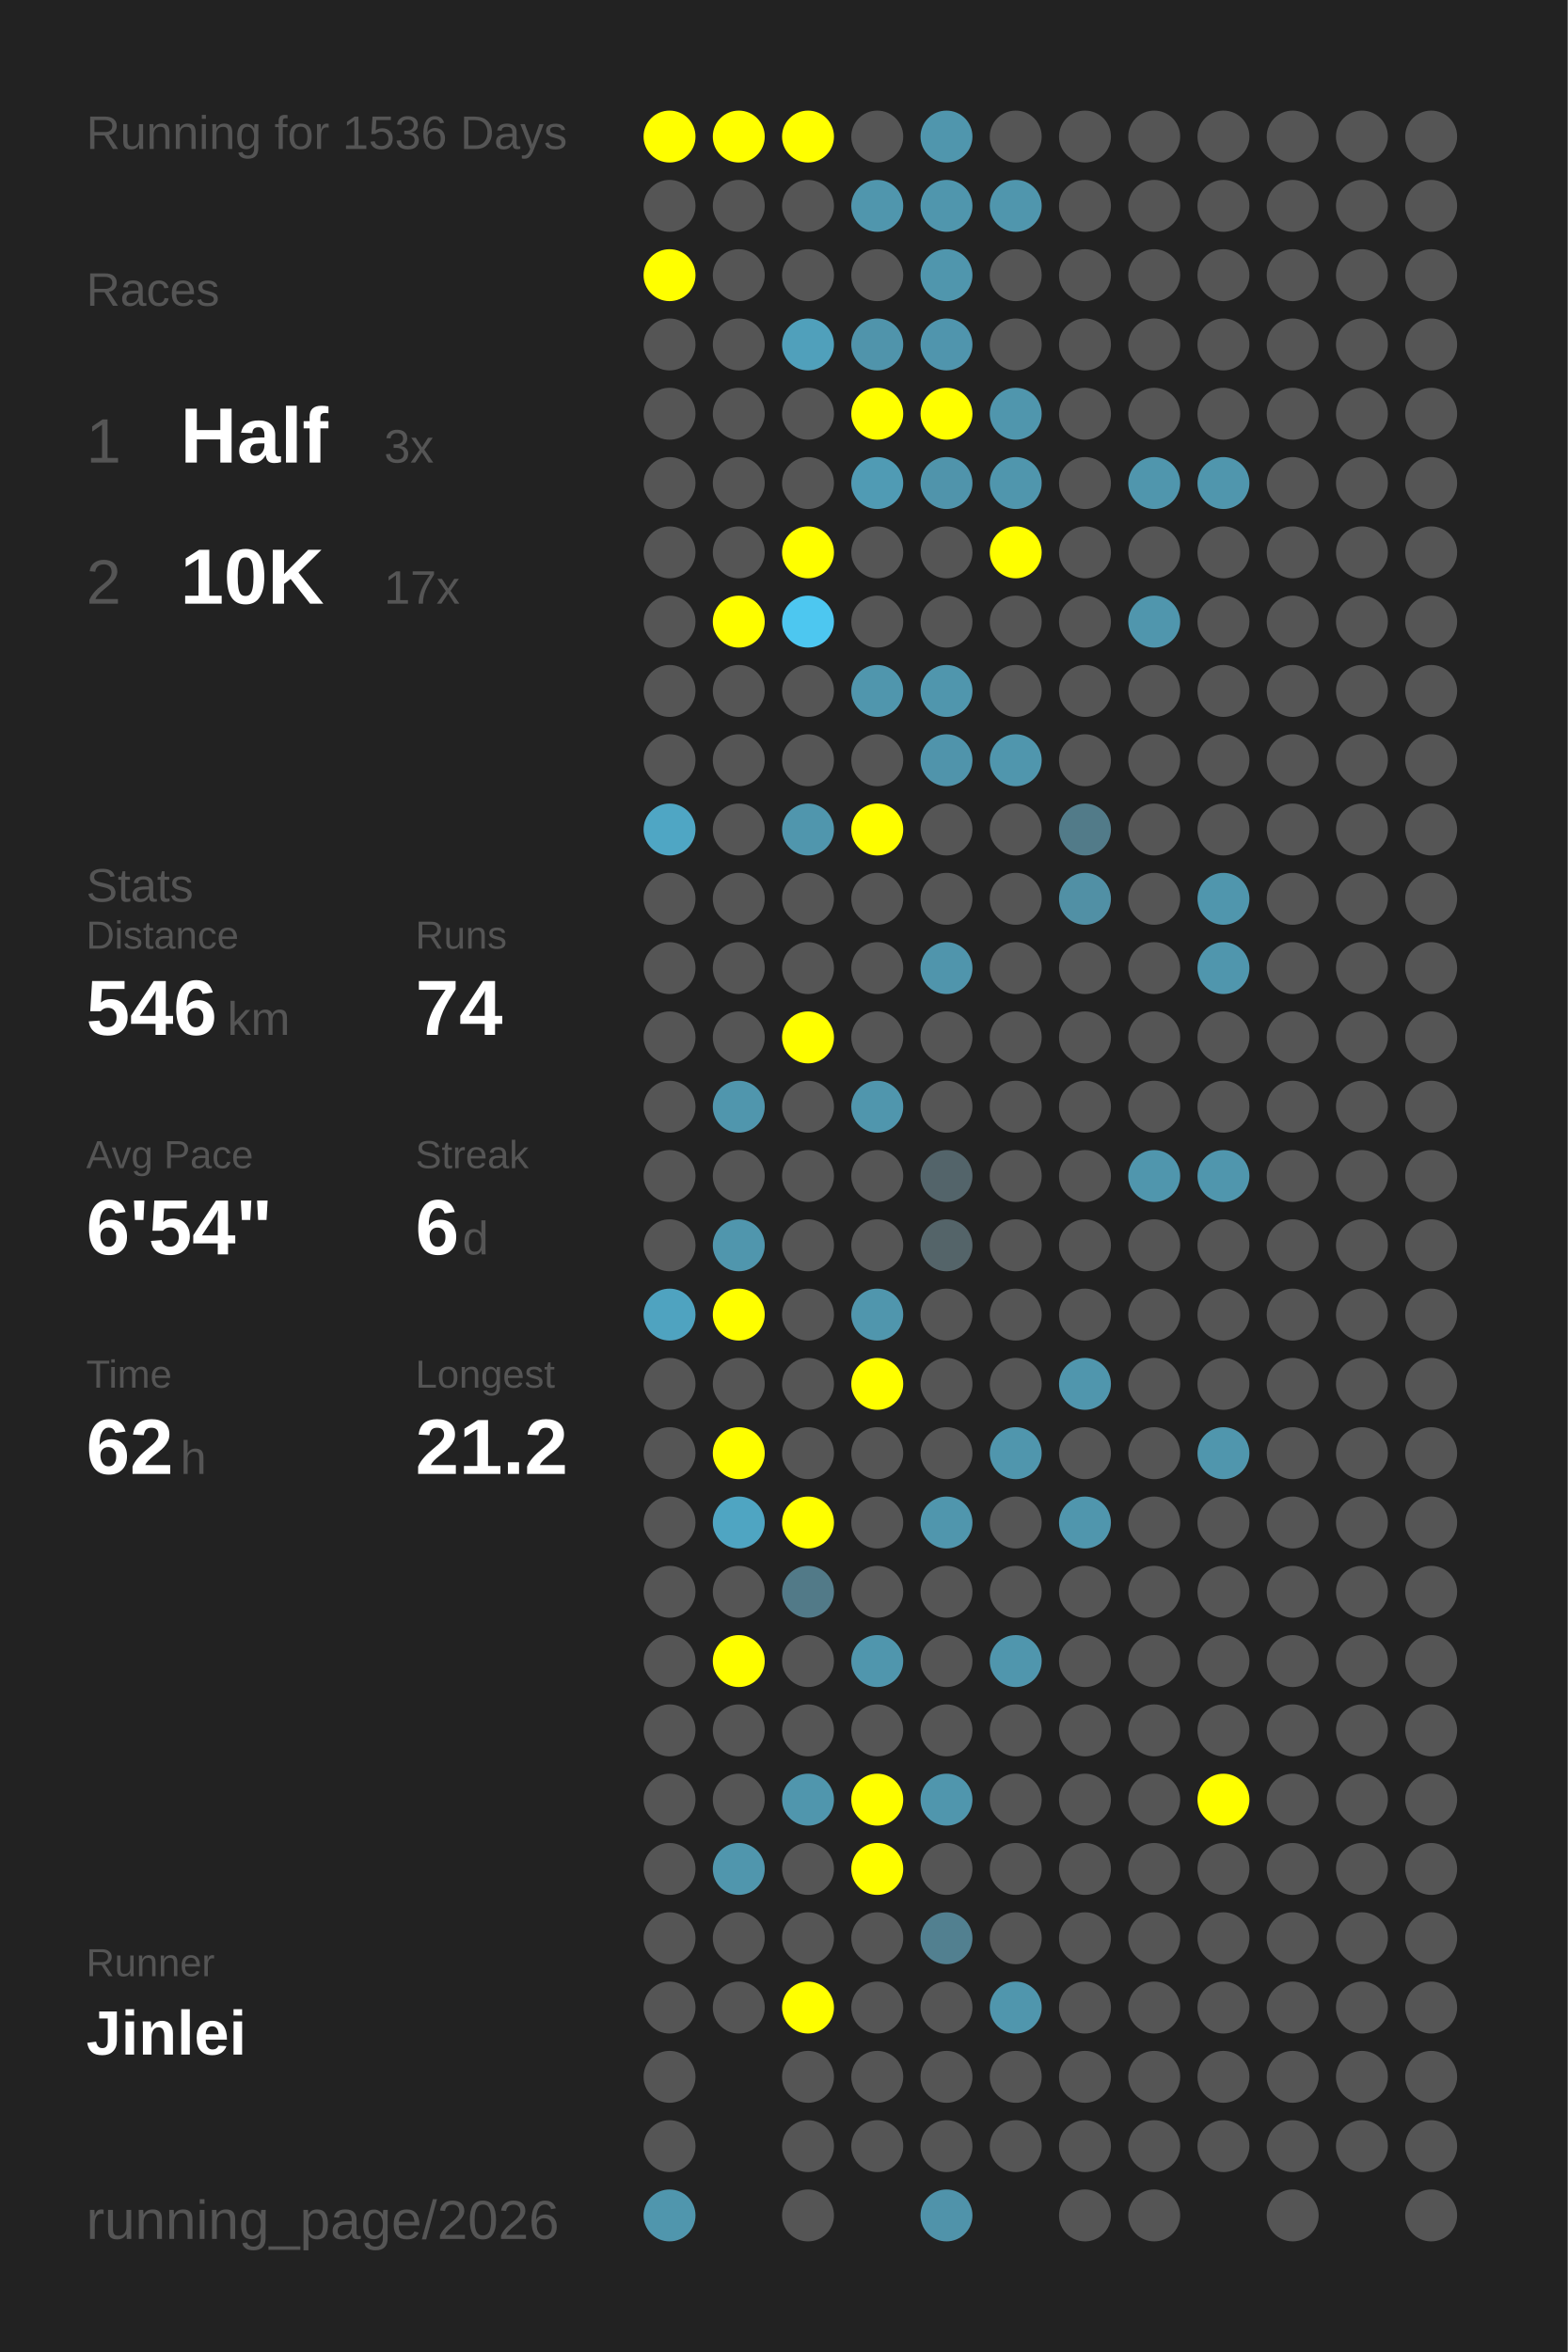
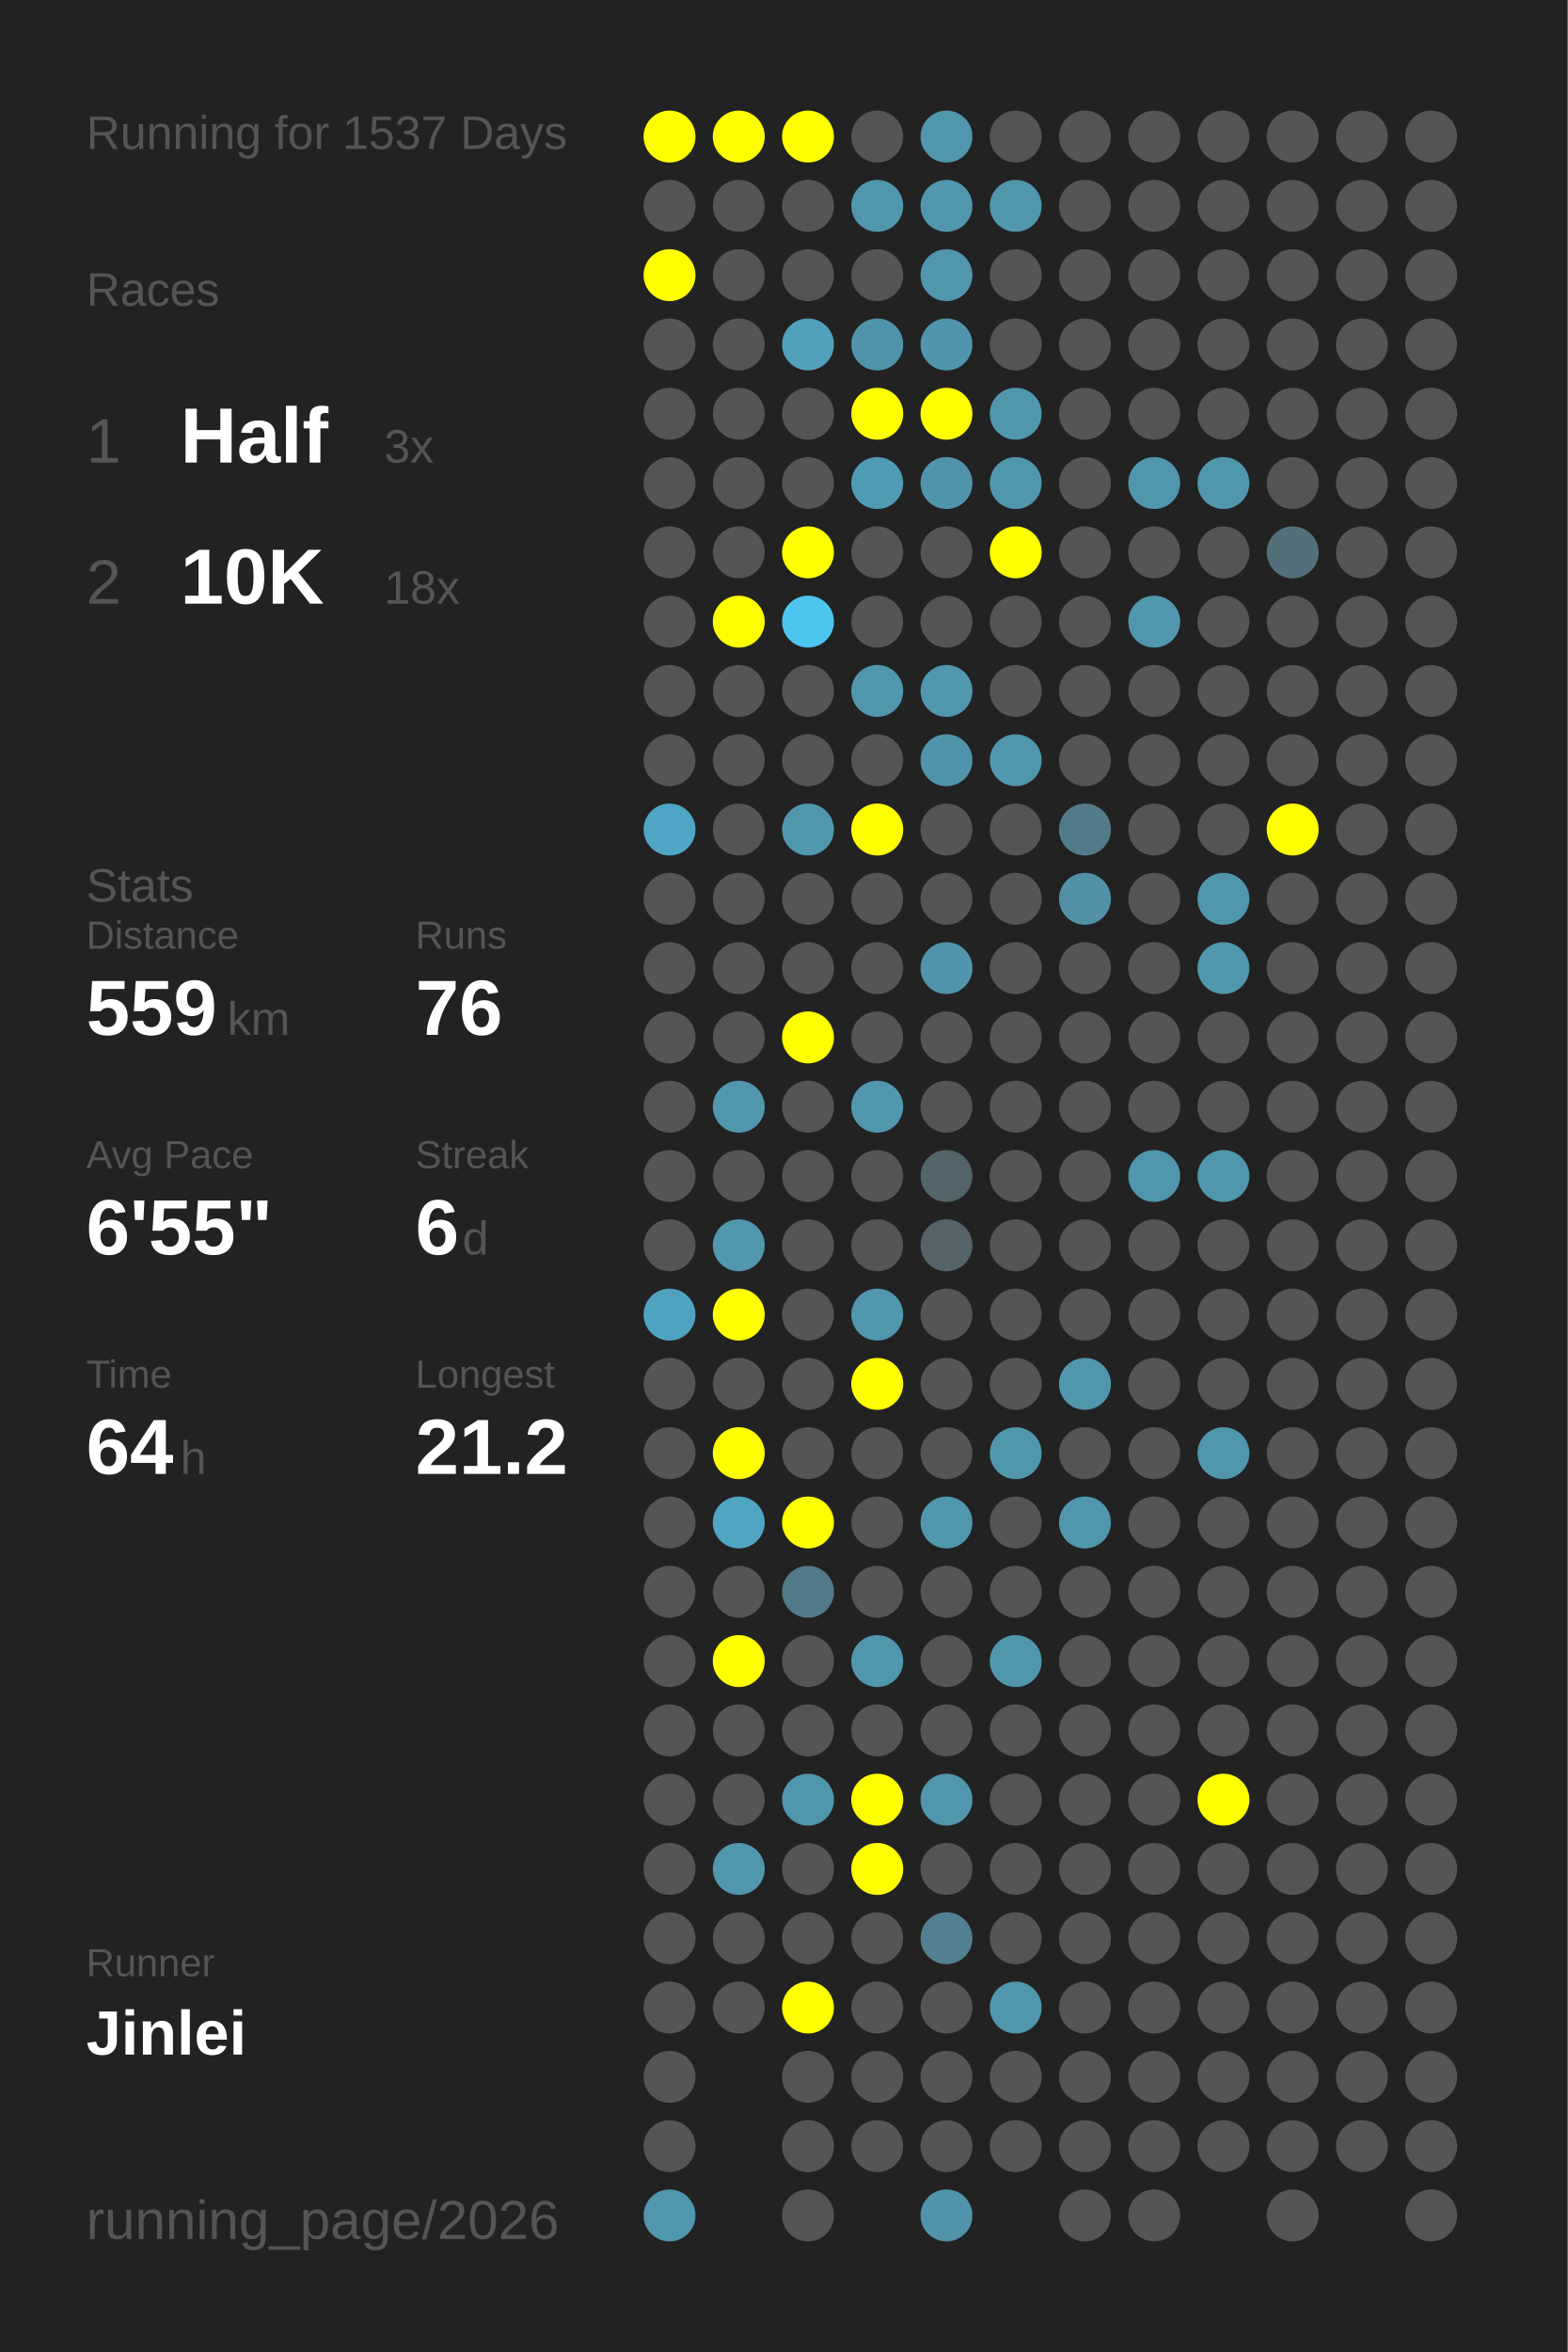
<svg xmlns="http://www.w3.org/2000/svg" baseProfile="full" height="300mm" version="1.1" viewBox="0,0,200,300" width="200mm">
  <defs />
  <rect fill="#222222" height="300" width="200" x="0" y="0" />
-   <text fill="#555555" style="font-size:6px; font-family:Arial;" x="11" y="19">Running for 1536 Days</text>
+   <text fill="#555555" style="font-size:6px; font-family:Arial;" x="11" y="19">Running for 1537 Days</text>
  <text fill="#555555" style="font-size:6px; font-family:Arial;" x="11" y="39">Races</text>
  <text fill="#555555" style="font-size:8px; font-family:Arial;" x="11" y="59">1</text>
  <text fill="#FFFFFF" style="font-size:10px; font-family:Arial; font-weight:bold;" x="23" y="59">Half</text>
  <text fill="#555555" style="font-size:6px; font-family:Arial;" x="49" y="59">3x</text>
  <text fill="#555555" style="font-size:8px; font-family:Arial;" x="11" y="77">2</text>
  <text fill="#FFFFFF" style="font-size:10px; font-family:Arial; font-weight:bold;" x="23" y="77">10K</text>
-   <text fill="#555555" style="font-size:6px; font-family:Arial;" x="49" y="77">17x</text>
+   <text fill="#555555" style="font-size:6px; font-family:Arial;" x="49" y="77">18x</text>
  <text fill="#555555" style="font-size:6px; font-family:Arial;" x="11" y="115">Stats</text>
  <text fill="#555555" style="font-size:5px; font-family:Arial;" x="11" y="121">Distance</text>
-   <text fill="#FFFFFF" style="font-size:10px; font-family:Arial; font-weight:bold;" x="11" y="132">546</text>
+   <text fill="#FFFFFF" style="font-size:10px; font-family:Arial; font-weight:bold;" x="11" y="132">559</text>
  <text fill="#555555" style="font-size:6px; font-family:Arial;" x="29" y="132">km</text>
  <text fill="#555555" style="font-size:5px; font-family:Arial;" x="53" y="121">Runs</text>
-   <text fill="#FFFFFF" style="font-size:10px; font-family:Arial; font-weight:bold;" x="53" y="132">74</text>
+   <text fill="#FFFFFF" style="font-size:10px; font-family:Arial; font-weight:bold;" x="53" y="132">76</text>
  <text fill="#555555" style="font-size:5px; font-family:Arial;" x="11" y="149">Avg Pace</text>
-   <text fill="#FFFFFF" style="font-size:10px; font-family:Arial; font-weight:bold;" x="11" y="160">6'54"</text>
+   <text fill="#FFFFFF" style="font-size:10px; font-family:Arial; font-weight:bold;" x="11" y="160">6'55"</text>
  <text fill="#555555" style="font-size:5px; font-family:Arial;" x="53" y="149">Streak</text>
  <text fill="#FFFFFF" style="font-size:10px; font-family:Arial; font-weight:bold;" x="53" y="160">6</text>
  <text fill="#555555" style="font-size:6px; font-family:Arial;" x="59" y="160">d</text>
  <text fill="#555555" style="font-size:5px; font-family:Arial;" x="11" y="177">Time</text>
-   <text fill="#FFFFFF" style="font-size:10px; font-family:Arial; font-weight:bold;" x="11" y="188">62</text>
+   <text fill="#FFFFFF" style="font-size:10px; font-family:Arial; font-weight:bold;" x="11" y="188">64</text>
  <text fill="#555555" style="font-size:6px; font-family:Arial;" x="23" y="188">h</text>
  <text fill="#555555" style="font-size:5px; font-family:Arial;" x="53" y="177">Longest</text>
  <text fill="#FFFFFF" style="font-size:10px; font-family:Arial; font-weight:bold;" x="53" y="188">21.2</text>
  <text fill="#555555" style="font-size:5px; font-family:Arial;" x="11" y="252.065">Runner</text>
  <text fill="#FFFFFF" style="font-size:8px; font-family:Arial; font-weight:bold;" x="11" y="262.065">Jinlei</text>
  <text fill="#555555" style="font-size:7px; font-family:Arial;" x="11" y="285.581">running_page/2026</text>
  <circle cx="85.417" cy="17.419" fill="#FFFF00" r="3.312" />
  <circle cx="85.417" cy="26.258" fill="#555555" r="3.312" />
  <circle cx="85.417" cy="35.097" fill="#FFFF00" r="3.312" />
  <circle cx="85.417" cy="43.935" fill="#555555" r="3.312" />
  <circle cx="85.417" cy="52.774" fill="#555555" r="3.312" />
  <circle cx="85.417" cy="61.613" fill="#555555" r="3.312" />
  <circle cx="85.417" cy="70.452" fill="#555555" r="3.312" />
  <circle cx="85.417" cy="79.29" fill="#555555" r="3.312" />
  <circle cx="85.417" cy="88.129" fill="#555555" r="3.312" />
  <circle cx="85.417" cy="96.968" fill="#555555" r="3.312" />
  <circle cx="85.417" cy="105.806" fill="#4fa6c4" r="3.312" />
  <circle cx="85.417" cy="114.645" fill="#555555" r="3.312" />
  <circle cx="85.417" cy="123.484" fill="#555555" r="3.312" />
  <circle cx="85.417" cy="132.323" fill="#555555" r="3.312" />
  <circle cx="85.417" cy="141.161" fill="#555555" r="3.312" />
  <circle cx="85.417" cy="150" fill="#555555" r="3.312" />
  <circle cx="85.417" cy="158.839" fill="#555555" r="3.312" />
  <circle cx="85.417" cy="167.677" fill="#4fa3c0" r="3.312" />
  <circle cx="85.417" cy="176.516" fill="#555555" r="3.312" />
  <circle cx="85.417" cy="185.355" fill="#555555" r="3.312" />
  <circle cx="85.417" cy="194.194" fill="#555555" r="3.312" />
  <circle cx="85.417" cy="203.032" fill="#555555" r="3.312" />
  <circle cx="85.417" cy="211.871" fill="#555555" r="3.312" />
  <circle cx="85.417" cy="220.71" fill="#555555" r="3.312" />
  <circle cx="85.417" cy="229.548" fill="#555555" r="3.312" />
  <circle cx="85.417" cy="238.387" fill="#555555" r="3.312" />
  <circle cx="85.417" cy="247.226" fill="#555555" r="3.312" />
  <circle cx="85.417" cy="256.065" fill="#555555" r="3.312" />
  <circle cx="85.417" cy="264.903" fill="#555555" r="3.312" />
  <circle cx="85.417" cy="273.742" fill="#555555" r="3.312" />
  <circle cx="85.417" cy="282.581" fill="#5096ad" r="3.312" />
  <circle cx="94.25" cy="17.419" fill="#FFFF00" r="3.312" />
  <circle cx="94.25" cy="26.258" fill="#555555" r="3.312" />
  <circle cx="94.25" cy="35.097" fill="#555555" r="3.312" />
  <circle cx="94.25" cy="43.935" fill="#555555" r="3.312" />
  <circle cx="94.25" cy="52.774" fill="#555555" r="3.312" />
  <circle cx="94.25" cy="61.613" fill="#555555" r="3.312" />
  <circle cx="94.25" cy="70.452" fill="#555555" r="3.312" />
  <circle cx="94.25" cy="79.29" fill="#FFFF00" r="3.312" />
  <circle cx="94.25" cy="88.129" fill="#555555" r="3.312" />
  <circle cx="94.25" cy="96.968" fill="#555555" r="3.312" />
  <circle cx="94.25" cy="105.806" fill="#555555" r="3.312" />
  <circle cx="94.25" cy="114.645" fill="#555555" r="3.312" />
  <circle cx="94.25" cy="123.484" fill="#555555" r="3.312" />
  <circle cx="94.25" cy="132.323" fill="#555555" r="3.312" />
  <circle cx="94.25" cy="141.161" fill="#5096ad" r="3.312" />
  <circle cx="94.25" cy="150" fill="#555555" r="3.312" />
  <circle cx="94.25" cy="158.839" fill="#5096ad" r="3.312" />
  <circle cx="94.25" cy="167.677" fill="#FFFF00" r="3.312" />
  <circle cx="94.25" cy="176.516" fill="#555555" r="3.312" />
  <circle cx="94.25" cy="185.355" fill="#FFFF00" r="3.312" />
  <circle cx="94.25" cy="194.194" fill="#4fa5c2" r="3.312" />
  <circle cx="94.25" cy="203.032" fill="#555555" r="3.312" />
  <circle cx="94.25" cy="211.871" fill="#FFFF00" r="3.312" />
  <circle cx="94.25" cy="220.71" fill="#555555" r="3.312" />
  <circle cx="94.25" cy="229.548" fill="#555555" r="3.312" />
  <circle cx="94.25" cy="238.387" fill="#5096ad" r="3.312" />
  <circle cx="94.25" cy="247.226" fill="#555555" r="3.312" />
  <circle cx="94.25" cy="256.065" fill="#555555" r="3.312" />
  <circle cx="103.083" cy="17.419" fill="#FFFF00" r="3.312" />
  <circle cx="103.083" cy="26.258" fill="#555555" r="3.312" />
  <circle cx="103.083" cy="35.097" fill="#555555" r="3.312" />
  <circle cx="103.083" cy="43.935" fill="#50a0bb" r="3.312" />
  <circle cx="103.083" cy="52.774" fill="#555555" r="3.312" />
  <circle cx="103.083" cy="61.613" fill="#555555" r="3.312" />
  <circle cx="103.083" cy="70.452" fill="#FFFF00" r="3.312" />
  <circle cx="103.083" cy="79.29" fill="#4dc7f0" r="3.312" />
  <circle cx="103.083" cy="88.129" fill="#555555" r="3.312" />
  <circle cx="103.083" cy="96.968" fill="#555555" r="3.312" />
  <circle cx="103.083" cy="105.806" fill="#5096ad" r="3.312" />
  <circle cx="103.083" cy="114.645" fill="#555555" r="3.312" />
  <circle cx="103.083" cy="123.484" fill="#555555" r="3.312" />
  <circle cx="103.083" cy="132.323" fill="#FFFF00" r="3.312" />
  <circle cx="103.083" cy="141.161" fill="#555555" r="3.312" />
  <circle cx="103.083" cy="150" fill="#555555" r="3.312" />
  <circle cx="103.083" cy="158.839" fill="#555555" r="3.312" />
  <circle cx="103.083" cy="167.677" fill="#555555" r="3.312" />
  <circle cx="103.083" cy="176.516" fill="#555555" r="3.312" />
  <circle cx="103.083" cy="185.355" fill="#555555" r="3.312" />
  <circle cx="103.083" cy="194.194" fill="#FFFF00" r="3.312" />
  <circle cx="103.083" cy="203.032" fill="#527a88" r="3.312" />
  <circle cx="103.083" cy="211.871" fill="#555555" r="3.312" />
  <circle cx="103.083" cy="220.71" fill="#555555" r="3.312" />
  <circle cx="103.083" cy="229.548" fill="#5096ad" r="3.312" />
  <circle cx="103.083" cy="238.387" fill="#555555" r="3.312" />
  <circle cx="103.083" cy="247.226" fill="#555555" r="3.312" />
  <circle cx="103.083" cy="256.065" fill="#FFFF00" r="3.312" />
  <circle cx="103.083" cy="264.903" fill="#555555" r="3.312" />
  <circle cx="103.083" cy="273.742" fill="#555555" r="3.312" />
  <circle cx="103.083" cy="282.581" fill="#555555" r="3.312" />
  <circle cx="111.917" cy="17.419" fill="#555555" r="3.312" />
  <circle cx="111.917" cy="26.258" fill="#5096ad" r="3.312" />
  <circle cx="111.917" cy="35.097" fill="#555555" r="3.312" />
  <circle cx="111.917" cy="43.935" fill="#5094ab" r="3.312" />
  <circle cx="111.917" cy="52.774" fill="#FFFF00" r="3.312" />
  <circle cx="111.917" cy="61.613" fill="#509bb4" r="3.312" />
  <circle cx="111.917" cy="70.452" fill="#555555" r="3.312" />
  <circle cx="111.917" cy="79.29" fill="#555555" r="3.312" />
  <circle cx="111.917" cy="88.129" fill="#5096ad" r="3.312" />
  <circle cx="111.917" cy="96.968" fill="#555555" r="3.312" />
  <circle cx="111.917" cy="105.806" fill="#FFFF00" r="3.312" />
  <circle cx="111.917" cy="114.645" fill="#555555" r="3.312" />
  <circle cx="111.917" cy="123.484" fill="#555555" r="3.312" />
  <circle cx="111.917" cy="132.323" fill="#555555" r="3.312" />
  <circle cx="111.917" cy="141.161" fill="#5096ad" r="3.312" />
  <circle cx="111.917" cy="150" fill="#555555" r="3.312" />
  <circle cx="111.917" cy="158.839" fill="#555555" r="3.312" />
  <circle cx="111.917" cy="167.677" fill="#5096ad" r="3.312" />
  <circle cx="111.917" cy="176.516" fill="#FFFF00" r="3.312" />
  <circle cx="111.917" cy="185.355" fill="#555555" r="3.312" />
  <circle cx="111.917" cy="194.194" fill="#555555" r="3.312" />
  <circle cx="111.917" cy="203.032" fill="#555555" r="3.312" />
  <circle cx="111.917" cy="211.871" fill="#5096ad" r="3.312" />
  <circle cx="111.917" cy="220.71" fill="#555555" r="3.312" />
  <circle cx="111.917" cy="229.548" fill="#FFFF00" r="3.312" />
  <circle cx="111.917" cy="238.387" fill="#FFFF00" r="3.312" />
  <circle cx="111.917" cy="247.226" fill="#555555" r="3.312" />
  <circle cx="111.917" cy="256.065" fill="#555555" r="3.312" />
  <circle cx="111.917" cy="264.903" fill="#555555" r="3.312" />
  <circle cx="111.917" cy="273.742" fill="#555555" r="3.312" />
  <circle cx="120.75" cy="17.419" fill="#5096ad" r="3.312" />
  <circle cx="120.75" cy="26.258" fill="#5096ad" r="3.312" />
  <circle cx="120.75" cy="35.097" fill="#5096ad" r="3.312" />
  <circle cx="120.75" cy="43.935" fill="#5095ad" r="3.312" />
  <circle cx="120.75" cy="52.774" fill="#FFFF00" r="3.312" />
  <circle cx="120.75" cy="61.613" fill="#5094ab" r="3.312" />
  <circle cx="120.75" cy="70.452" fill="#555555" r="3.312" />
  <circle cx="120.75" cy="79.29" fill="#555555" r="3.312" />
  <circle cx="120.75" cy="88.129" fill="#5096ad" r="3.312" />
  <circle cx="120.75" cy="96.968" fill="#5094ab" r="3.312" />
  <circle cx="120.75" cy="105.806" fill="#555555" r="3.312" />
  <circle cx="120.75" cy="114.645" fill="#555555" r="3.312" />
  <circle cx="120.75" cy="123.484" fill="#5095ac" r="3.312" />
  <circle cx="120.75" cy="132.323" fill="#555555" r="3.312" />
  <circle cx="120.75" cy="141.161" fill="#555555" r="3.312" />
  <circle cx="120.75" cy="150" fill="#53646a" r="3.312" />
  <circle cx="120.75" cy="158.839" fill="#546469" r="3.312" />
  <circle cx="120.75" cy="167.677" fill="#555555" r="3.312" />
  <circle cx="120.75" cy="176.516" fill="#555555" r="3.312" />
  <circle cx="120.75" cy="185.355" fill="#555555" r="3.312" />
  <circle cx="120.75" cy="194.194" fill="#5096ad" r="3.312" />
  <circle cx="120.75" cy="203.032" fill="#555555" r="3.312" />
  <circle cx="120.75" cy="211.871" fill="#555555" r="3.312" />
  <circle cx="120.75" cy="220.71" fill="#555555" r="3.312" />
  <circle cx="120.75" cy="229.548" fill="#5096ad" r="3.312" />
  <circle cx="120.75" cy="238.387" fill="#555555" r="3.312" />
  <circle cx="120.75" cy="247.226" fill="#528090" r="3.312" />
  <circle cx="120.75" cy="256.065" fill="#555555" r="3.312" />
  <circle cx="120.75" cy="264.903" fill="#555555" r="3.312" />
  <circle cx="120.75" cy="273.742" fill="#555555" r="3.312" />
  <circle cx="120.75" cy="282.581" fill="#5093aa" r="3.312" />
  <circle cx="129.583" cy="17.419" fill="#555555" r="3.312" />
  <circle cx="129.583" cy="26.258" fill="#5096ad" r="3.312" />
  <circle cx="129.583" cy="35.097" fill="#555555" r="3.312" />
  <circle cx="129.583" cy="43.935" fill="#555555" r="3.312" />
  <circle cx="129.583" cy="52.774" fill="#5096ad" r="3.312" />
  <circle cx="129.583" cy="61.613" fill="#5096ad" r="3.312" />
  <circle cx="129.583" cy="70.452" fill="#FFFF00" r="3.312" />
  <circle cx="129.583" cy="79.29" fill="#555555" r="3.312" />
  <circle cx="129.583" cy="88.129" fill="#555555" r="3.312" />
  <circle cx="129.583" cy="96.968" fill="#5096ad" r="3.312" />
  <circle cx="129.583" cy="105.806" fill="#555555" r="3.312" />
  <circle cx="129.583" cy="114.645" fill="#555555" r="3.312" />
  <circle cx="129.583" cy="123.484" fill="#555555" r="3.312" />
  <circle cx="129.583" cy="132.323" fill="#555555" r="3.312" />
  <circle cx="129.583" cy="141.161" fill="#555555" r="3.312" />
  <circle cx="129.583" cy="150" fill="#555555" r="3.312" />
  <circle cx="129.583" cy="158.839" fill="#555555" r="3.312" />
  <circle cx="129.583" cy="167.677" fill="#555555" r="3.312" />
  <circle cx="129.583" cy="176.516" fill="#555555" r="3.312" />
  <circle cx="129.583" cy="185.355" fill="#5096ad" r="3.312" />
  <circle cx="129.583" cy="194.194" fill="#555555" r="3.312" />
  <circle cx="129.583" cy="203.032" fill="#555555" r="3.312" />
  <circle cx="129.583" cy="211.871" fill="#5096ad" r="3.312" />
  <circle cx="129.583" cy="220.71" fill="#555555" r="3.312" />
  <circle cx="129.583" cy="229.548" fill="#555555" r="3.312" />
  <circle cx="129.583" cy="238.387" fill="#555555" r="3.312" />
  <circle cx="129.583" cy="247.226" fill="#555555" r="3.312" />
  <circle cx="129.583" cy="256.065" fill="#5096ad" r="3.312" />
  <circle cx="129.583" cy="264.903" fill="#555555" r="3.312" />
  <circle cx="129.583" cy="273.742" fill="#555555" r="3.312" />
  <circle cx="138.417" cy="17.419" fill="#555555" r="3.312" />
  <circle cx="138.417" cy="26.258" fill="#555555" r="3.312" />
  <circle cx="138.417" cy="35.097" fill="#555555" r="3.312" />
  <circle cx="138.417" cy="43.935" fill="#555555" r="3.312" />
  <circle cx="138.417" cy="52.774" fill="#555555" r="3.312" />
  <circle cx="138.417" cy="61.613" fill="#555555" r="3.312" />
  <circle cx="138.417" cy="70.452" fill="#555555" r="3.312" />
  <circle cx="138.417" cy="79.29" fill="#555555" r="3.312" />
  <circle cx="138.417" cy="88.129" fill="#555555" r="3.312" />
  <circle cx="138.417" cy="96.968" fill="#555555" r="3.312" />
  <circle cx="138.417" cy="105.806" fill="#527b89" r="3.312" />
  <circle cx="138.417" cy="114.645" fill="#5190a5" r="3.312" />
  <circle cx="138.417" cy="123.484" fill="#555555" r="3.312" />
  <circle cx="138.417" cy="132.323" fill="#555555" r="3.312" />
  <circle cx="138.417" cy="141.161" fill="#555555" r="3.312" />
  <circle cx="138.417" cy="150" fill="#555555" r="3.312" />
  <circle cx="138.417" cy="158.839" fill="#555555" r="3.312" />
  <circle cx="138.417" cy="167.677" fill="#555555" r="3.312" />
  <circle cx="138.417" cy="176.516" fill="#5096ad" r="3.312" />
  <circle cx="138.417" cy="185.355" fill="#555555" r="3.312" />
  <circle cx="138.417" cy="194.194" fill="#5096ad" r="3.312" />
  <circle cx="138.417" cy="203.032" fill="#555555" r="3.312" />
  <circle cx="138.417" cy="211.871" fill="#555555" r="3.312" />
  <circle cx="138.417" cy="220.71" fill="#555555" r="3.312" />
  <circle cx="138.417" cy="229.548" fill="#555555" r="3.312" />
  <circle cx="138.417" cy="238.387" fill="#555555" r="3.312" />
  <circle cx="138.417" cy="247.226" fill="#555555" r="3.312" />
  <circle cx="138.417" cy="256.065" fill="#555555" r="3.312" />
  <circle cx="138.417" cy="264.903" fill="#555555" r="3.312" />
  <circle cx="138.417" cy="273.742" fill="#555555" r="3.312" />
  <circle cx="138.417" cy="282.581" fill="#555555" r="3.312" />
  <circle cx="147.25" cy="17.419" fill="#555555" r="3.312" />
  <circle cx="147.25" cy="26.258" fill="#555555" r="3.312" />
  <circle cx="147.25" cy="35.097" fill="#555555" r="3.312" />
  <circle cx="147.25" cy="43.935" fill="#555555" r="3.312" />
  <circle cx="147.25" cy="52.774" fill="#555555" r="3.312" />
  <circle cx="147.25" cy="61.613" fill="#5096ad" r="3.312" />
  <circle cx="147.25" cy="70.452" fill="#555555" r="3.312" />
  <circle cx="147.25" cy="79.29" fill="#5096ad" r="3.312" />
  <circle cx="147.25" cy="88.129" fill="#555555" r="3.312" />
  <circle cx="147.25" cy="96.968" fill="#555555" r="3.312" />
  <circle cx="147.25" cy="105.806" fill="#555555" r="3.312" />
  <circle cx="147.25" cy="114.645" fill="#555555" r="3.312" />
  <circle cx="147.25" cy="123.484" fill="#555555" r="3.312" />
  <circle cx="147.25" cy="132.323" fill="#555555" r="3.312" />
  <circle cx="147.25" cy="141.161" fill="#555555" r="3.312" />
  <circle cx="147.25" cy="150" fill="#5096ad" r="3.312" />
  <circle cx="147.25" cy="158.839" fill="#555555" r="3.312" />
  <circle cx="147.25" cy="167.677" fill="#555555" r="3.312" />
  <circle cx="147.25" cy="176.516" fill="#555555" r="3.312" />
  <circle cx="147.25" cy="185.355" fill="#555555" r="3.312" />
  <circle cx="147.25" cy="194.194" fill="#555555" r="3.312" />
  <circle cx="147.25" cy="203.032" fill="#555555" r="3.312" />
  <circle cx="147.25" cy="211.871" fill="#555555" r="3.312" />
  <circle cx="147.25" cy="220.71" fill="#555555" r="3.312" />
  <circle cx="147.25" cy="229.548" fill="#555555" r="3.312" />
  <circle cx="147.25" cy="238.387" fill="#555555" r="3.312" />
  <circle cx="147.25" cy="247.226" fill="#555555" r="3.312" />
  <circle cx="147.25" cy="256.065" fill="#555555" r="3.312" />
  <circle cx="147.25" cy="264.903" fill="#555555" r="3.312" />
  <circle cx="147.25" cy="273.742" fill="#555555" r="3.312" />
  <circle cx="147.25" cy="282.581" fill="#555555" r="3.312" />
  <circle cx="156.083" cy="17.419" fill="#555555" r="3.312" />
  <circle cx="156.083" cy="26.258" fill="#555555" r="3.312" />
  <circle cx="156.083" cy="35.097" fill="#555555" r="3.312" />
  <circle cx="156.083" cy="43.935" fill="#555555" r="3.312" />
  <circle cx="156.083" cy="52.774" fill="#555555" r="3.312" />
  <circle cx="156.083" cy="61.613" fill="#5096ad" r="3.312" />
  <circle cx="156.083" cy="70.452" fill="#555555" r="3.312" />
  <circle cx="156.083" cy="79.29" fill="#555555" r="3.312" />
  <circle cx="156.083" cy="88.129" fill="#555555" r="3.312" />
  <circle cx="156.083" cy="96.968" fill="#555555" r="3.312" />
  <circle cx="156.083" cy="105.806" fill="#555555" r="3.312" />
  <circle cx="156.083" cy="114.645" fill="#5096ad" r="3.312" />
  <circle cx="156.083" cy="123.484" fill="#5096ad" r="3.312" />
  <circle cx="156.083" cy="132.323" fill="#555555" r="3.312" />
  <circle cx="156.083" cy="141.161" fill="#555555" r="3.312" />
  <circle cx="156.083" cy="150" fill="#5096ad" r="3.312" />
  <circle cx="156.083" cy="158.839" fill="#555555" r="3.312" />
  <circle cx="156.083" cy="167.677" fill="#555555" r="3.312" />
  <circle cx="156.083" cy="176.516" fill="#555555" r="3.312" />
  <circle cx="156.083" cy="185.355" fill="#5096ad" r="3.312" />
  <circle cx="156.083" cy="194.194" fill="#555555" r="3.312" />
  <circle cx="156.083" cy="203.032" fill="#555555" r="3.312" />
  <circle cx="156.083" cy="211.871" fill="#555555" r="3.312" />
  <circle cx="156.083" cy="220.71" fill="#555555" r="3.312" />
  <circle cx="156.083" cy="229.548" fill="#FFFF00" r="3.312" />
  <circle cx="156.083" cy="238.387" fill="#555555" r="3.312" />
  <circle cx="156.083" cy="247.226" fill="#555555" r="3.312" />
  <circle cx="156.083" cy="256.065" fill="#555555" r="3.312" />
  <circle cx="156.083" cy="264.903" fill="#555555" r="3.312" />
  <circle cx="156.083" cy="273.742" fill="#555555" r="3.312" />
  <circle cx="164.917" cy="17.419" fill="#555555" r="3.312" />
  <circle cx="164.917" cy="26.258" fill="#555555" r="3.312" />
  <circle cx="164.917" cy="35.097" fill="#555555" r="3.312" />
  <circle cx="164.917" cy="43.935" fill="#555555" r="3.312" />
  <circle cx="164.917" cy="52.774" fill="#555555" r="3.312" />
  <circle cx="164.917" cy="61.613" fill="#555555" r="3.312" />
-   <circle cx="164.917" cy="70.452" fill="#555555" r="3.312" />
+   <circle cx="164.917" cy="70.452" fill="#53707a" r="3.312" />
  <circle cx="164.917" cy="79.29" fill="#555555" r="3.312" />
  <circle cx="164.917" cy="88.129" fill="#555555" r="3.312" />
  <circle cx="164.917" cy="96.968" fill="#555555" r="3.312" />
-   <circle cx="164.917" cy="105.806" fill="#555555" r="3.312" />
+   <circle cx="164.917" cy="105.806" fill="#FFFF00" r="3.312" />
  <circle cx="164.917" cy="114.645" fill="#555555" r="3.312" />
  <circle cx="164.917" cy="123.484" fill="#555555" r="3.312" />
  <circle cx="164.917" cy="132.323" fill="#555555" r="3.312" />
  <circle cx="164.917" cy="141.161" fill="#555555" r="3.312" />
  <circle cx="164.917" cy="150" fill="#555555" r="3.312" />
  <circle cx="164.917" cy="158.839" fill="#555555" r="3.312" />
  <circle cx="164.917" cy="167.677" fill="#555555" r="3.312" />
  <circle cx="164.917" cy="176.516" fill="#555555" r="3.312" />
  <circle cx="164.917" cy="185.355" fill="#555555" r="3.312" />
  <circle cx="164.917" cy="194.194" fill="#555555" r="3.312" />
  <circle cx="164.917" cy="203.032" fill="#555555" r="3.312" />
  <circle cx="164.917" cy="211.871" fill="#555555" r="3.312" />
  <circle cx="164.917" cy="220.71" fill="#555555" r="3.312" />
  <circle cx="164.917" cy="229.548" fill="#555555" r="3.312" />
  <circle cx="164.917" cy="238.387" fill="#555555" r="3.312" />
  <circle cx="164.917" cy="247.226" fill="#555555" r="3.312" />
  <circle cx="164.917" cy="256.065" fill="#555555" r="3.312" />
  <circle cx="164.917" cy="264.903" fill="#555555" r="3.312" />
  <circle cx="164.917" cy="273.742" fill="#555555" r="3.312" />
  <circle cx="164.917" cy="282.581" fill="#555555" r="3.312" />
  <circle cx="173.75" cy="17.419" fill="#555555" r="3.312" />
  <circle cx="173.75" cy="26.258" fill="#555555" r="3.312" />
  <circle cx="173.75" cy="35.097" fill="#555555" r="3.312" />
  <circle cx="173.75" cy="43.935" fill="#555555" r="3.312" />
  <circle cx="173.75" cy="52.774" fill="#555555" r="3.312" />
  <circle cx="173.75" cy="61.613" fill="#555555" r="3.312" />
  <circle cx="173.75" cy="70.452" fill="#555555" r="3.312" />
  <circle cx="173.75" cy="79.29" fill="#555555" r="3.312" />
  <circle cx="173.75" cy="88.129" fill="#555555" r="3.312" />
  <circle cx="173.75" cy="96.968" fill="#555555" r="3.312" />
  <circle cx="173.75" cy="105.806" fill="#555555" r="3.312" />
  <circle cx="173.75" cy="114.645" fill="#555555" r="3.312" />
  <circle cx="173.75" cy="123.484" fill="#555555" r="3.312" />
  <circle cx="173.75" cy="132.323" fill="#555555" r="3.312" />
  <circle cx="173.75" cy="141.161" fill="#555555" r="3.312" />
  <circle cx="173.75" cy="150" fill="#555555" r="3.312" />
  <circle cx="173.75" cy="158.839" fill="#555555" r="3.312" />
  <circle cx="173.75" cy="167.677" fill="#555555" r="3.312" />
  <circle cx="173.75" cy="176.516" fill="#555555" r="3.312" />
  <circle cx="173.75" cy="185.355" fill="#555555" r="3.312" />
  <circle cx="173.75" cy="194.194" fill="#555555" r="3.312" />
  <circle cx="173.75" cy="203.032" fill="#555555" r="3.312" />
  <circle cx="173.75" cy="211.871" fill="#555555" r="3.312" />
  <circle cx="173.75" cy="220.71" fill="#555555" r="3.312" />
  <circle cx="173.75" cy="229.548" fill="#555555" r="3.312" />
  <circle cx="173.75" cy="238.387" fill="#555555" r="3.312" />
  <circle cx="173.75" cy="247.226" fill="#555555" r="3.312" />
  <circle cx="173.75" cy="256.065" fill="#555555" r="3.312" />
  <circle cx="173.75" cy="264.903" fill="#555555" r="3.312" />
  <circle cx="173.75" cy="273.742" fill="#555555" r="3.312" />
  <circle cx="182.583" cy="17.419" fill="#555555" r="3.312" />
  <circle cx="182.583" cy="26.258" fill="#555555" r="3.312" />
  <circle cx="182.583" cy="35.097" fill="#555555" r="3.312" />
  <circle cx="182.583" cy="43.935" fill="#555555" r="3.312" />
  <circle cx="182.583" cy="52.774" fill="#555555" r="3.312" />
  <circle cx="182.583" cy="61.613" fill="#555555" r="3.312" />
  <circle cx="182.583" cy="70.452" fill="#555555" r="3.312" />
  <circle cx="182.583" cy="79.29" fill="#555555" r="3.312" />
  <circle cx="182.583" cy="88.129" fill="#555555" r="3.312" />
  <circle cx="182.583" cy="96.968" fill="#555555" r="3.312" />
  <circle cx="182.583" cy="105.806" fill="#555555" r="3.312" />
  <circle cx="182.583" cy="114.645" fill="#555555" r="3.312" />
  <circle cx="182.583" cy="123.484" fill="#555555" r="3.312" />
  <circle cx="182.583" cy="132.323" fill="#555555" r="3.312" />
  <circle cx="182.583" cy="141.161" fill="#555555" r="3.312" />
  <circle cx="182.583" cy="150" fill="#555555" r="3.312" />
  <circle cx="182.583" cy="158.839" fill="#555555" r="3.312" />
  <circle cx="182.583" cy="167.677" fill="#555555" r="3.312" />
  <circle cx="182.583" cy="176.516" fill="#555555" r="3.312" />
  <circle cx="182.583" cy="185.355" fill="#555555" r="3.312" />
  <circle cx="182.583" cy="194.194" fill="#555555" r="3.312" />
  <circle cx="182.583" cy="203.032" fill="#555555" r="3.312" />
  <circle cx="182.583" cy="211.871" fill="#555555" r="3.312" />
  <circle cx="182.583" cy="220.71" fill="#555555" r="3.312" />
  <circle cx="182.583" cy="229.548" fill="#555555" r="3.312" />
  <circle cx="182.583" cy="238.387" fill="#555555" r="3.312" />
  <circle cx="182.583" cy="247.226" fill="#555555" r="3.312" />
  <circle cx="182.583" cy="256.065" fill="#555555" r="3.312" />
  <circle cx="182.583" cy="264.903" fill="#555555" r="3.312" />
  <circle cx="182.583" cy="273.742" fill="#555555" r="3.312" />
  <circle cx="182.583" cy="282.581" fill="#555555" r="3.312" />
</svg>
